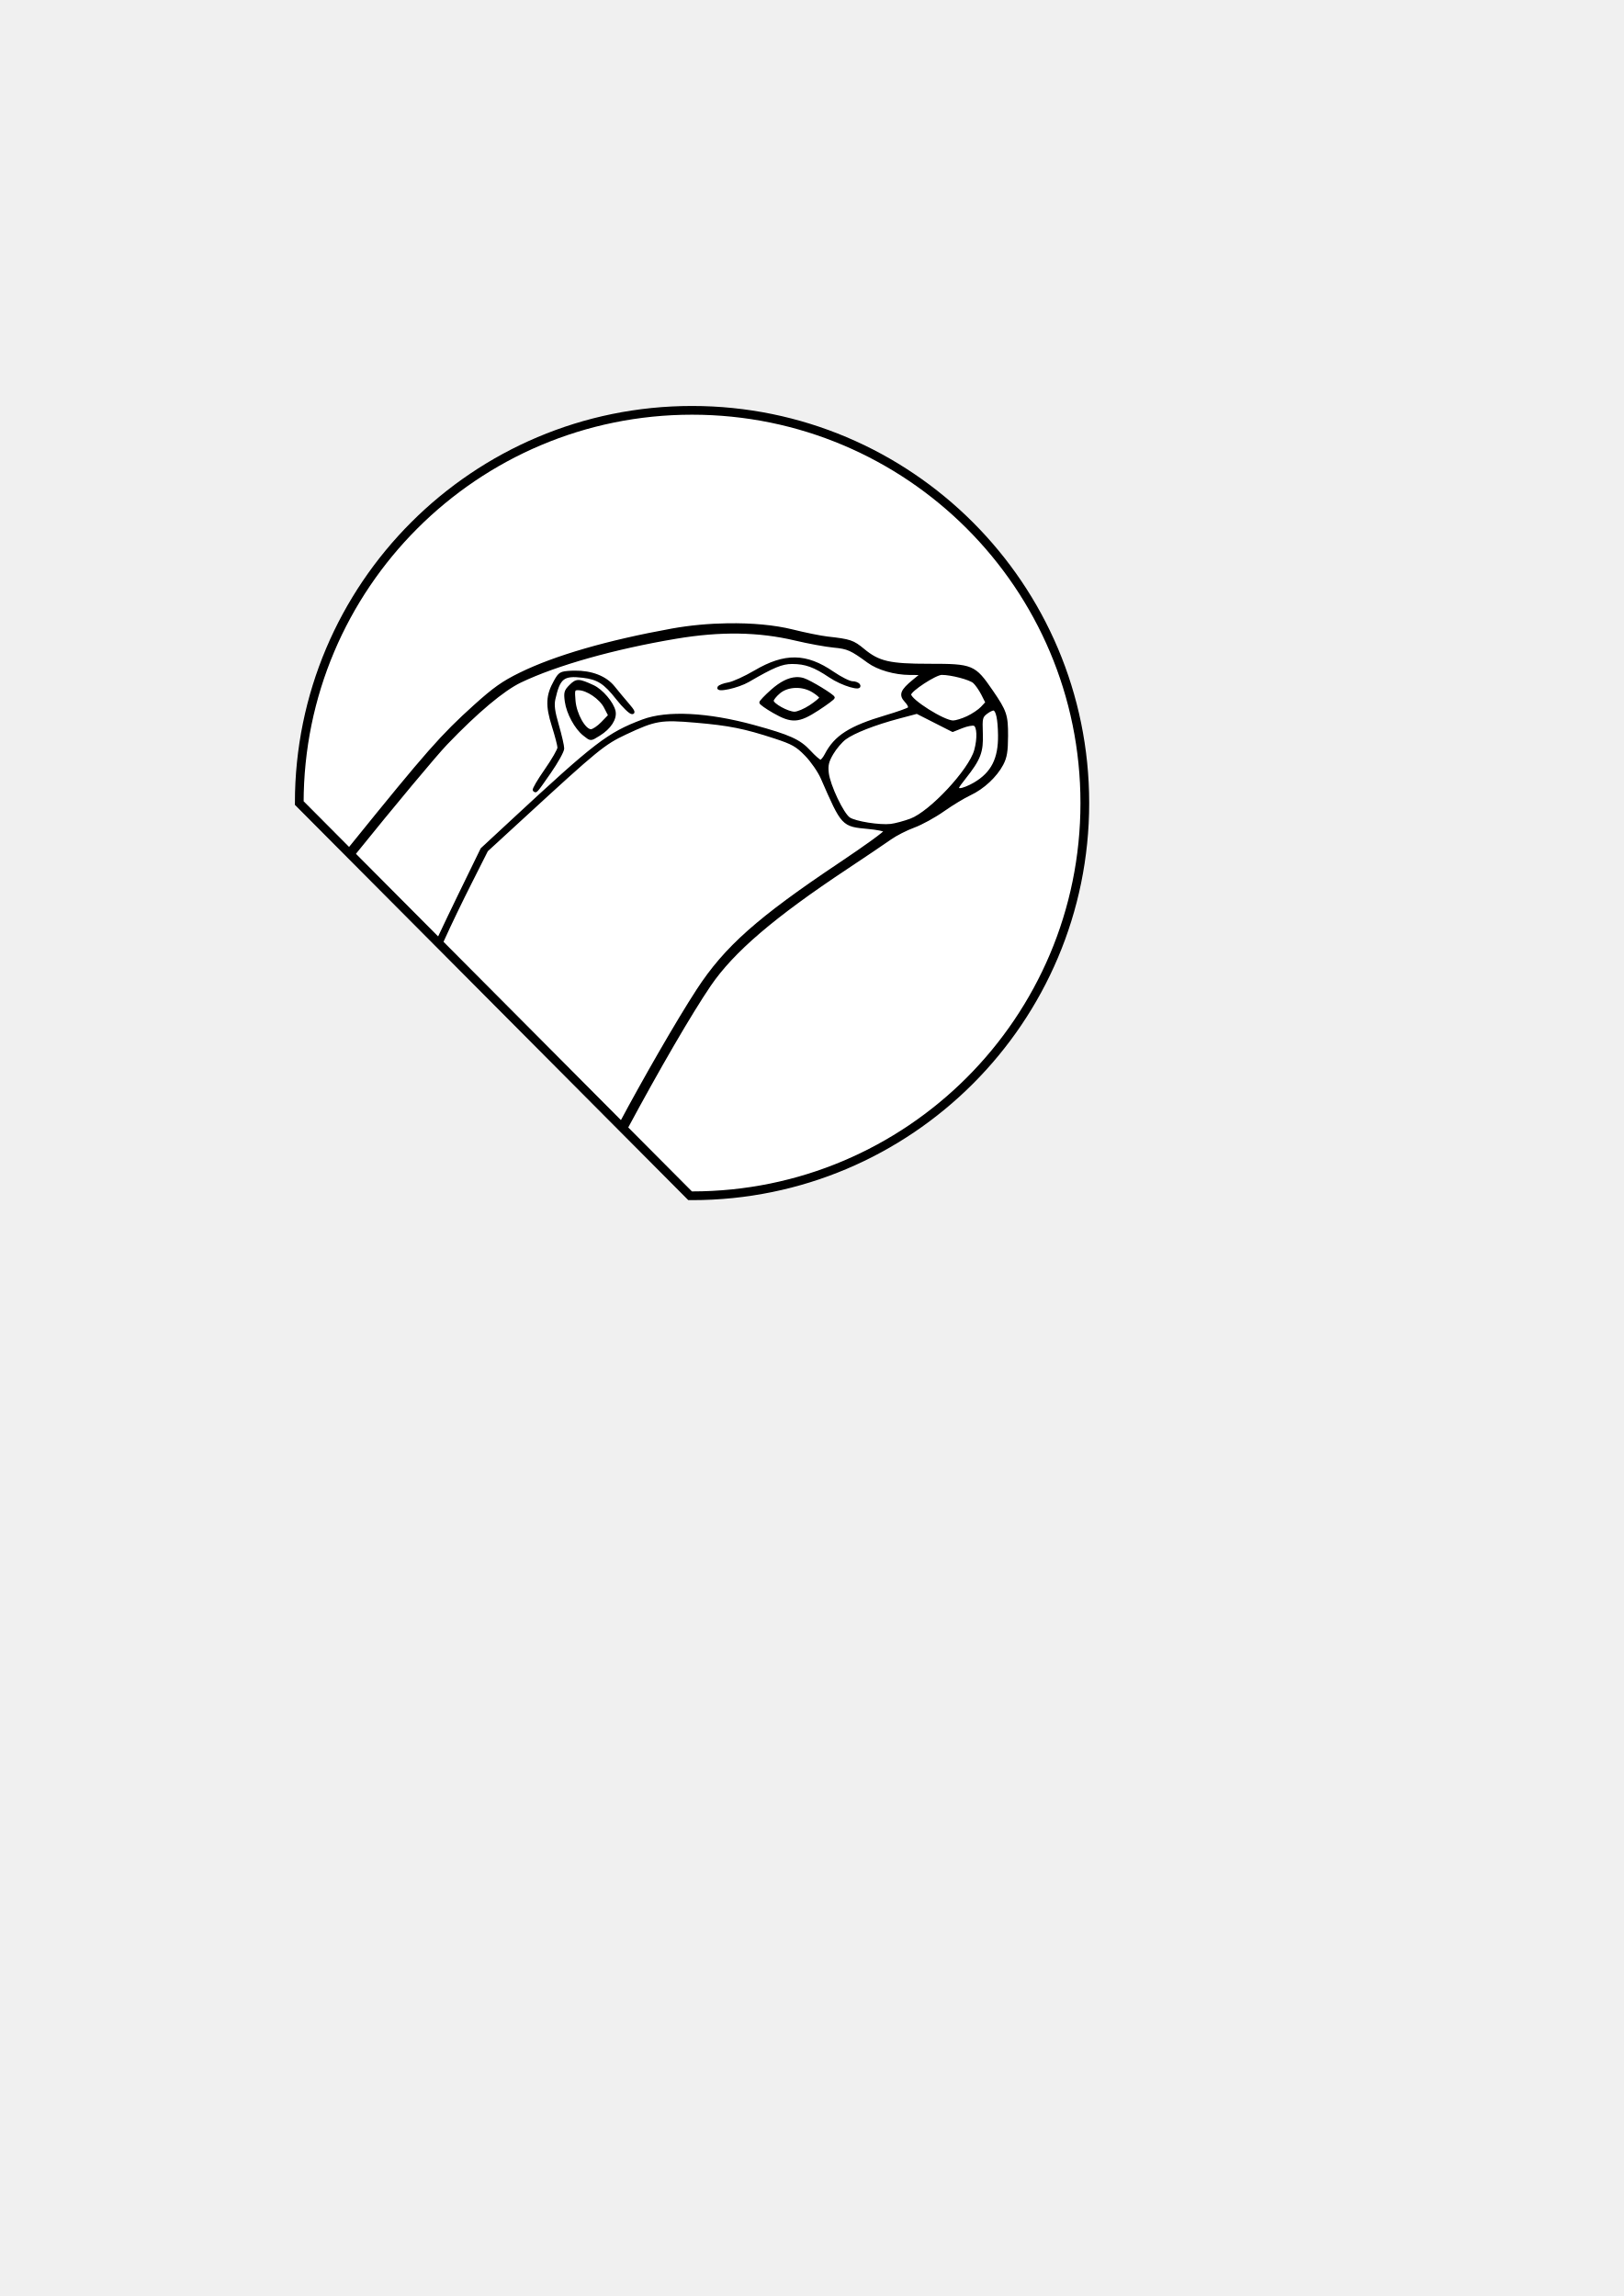
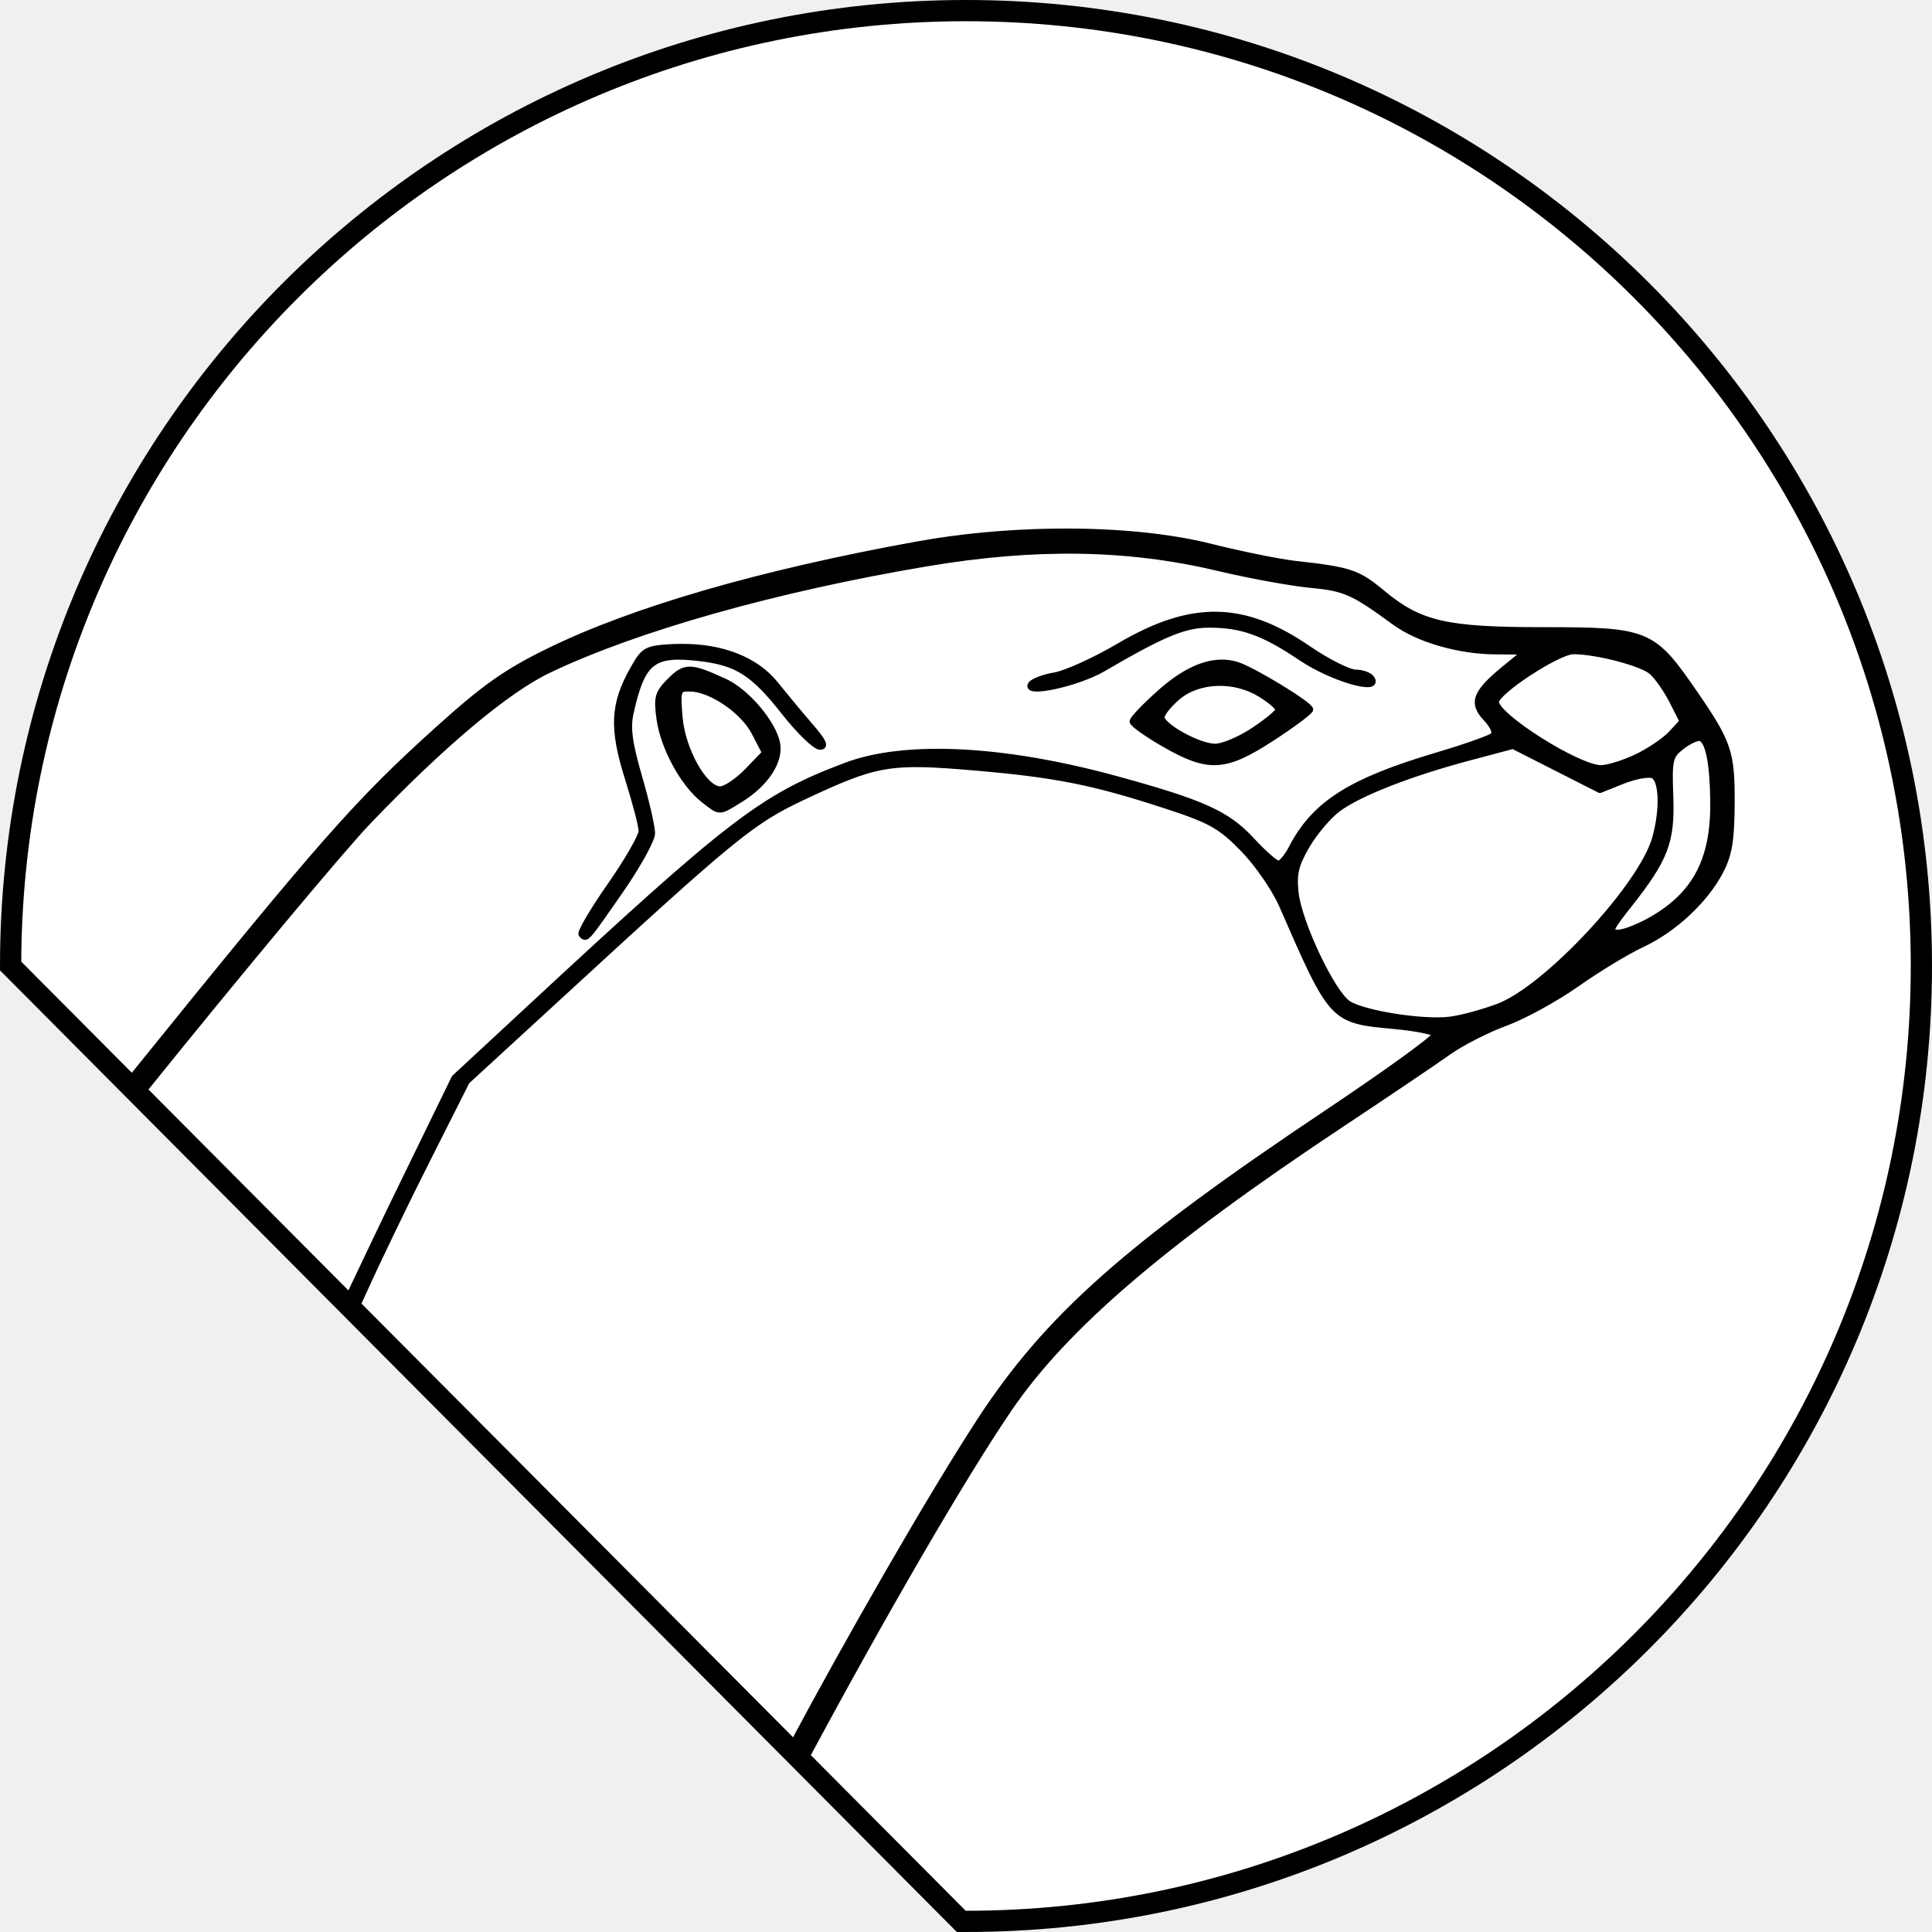
- <svg xmlns="http://www.w3.org/2000/svg" xmlns:ns1="http://www.openswatchbook.org/uri/2009/osb" width="744.094" height="1052.362" id="svg3945" version="1.1">
+ <svg xmlns="http://www.w3.org/2000/svg" xmlns:ns1="http://www.openswatchbook.org/uri/2009/osb" width="364" height="364" viewBox="0 0 364 364" id="svg3945" version="1.1">
  <defs id="defs3947">
    <linearGradient id="linearGradient5831" ns1:paint="solid">
      <stop style="stop-color:#000000;stop-opacity:1;" offset="0" id="stop5833" />
    </linearGradient>
  </defs>
-   <g id="layer1">
-     <path style="fill:#ffffff;stroke:#000000;stroke-width:4;stroke-linecap:butt;stroke-linejoin:miter;stroke-miterlimit:4;stroke-opacity:1;stroke-dasharray:none;fill-opacity:1" d="m 317.143,548.076 c 99.411,0 180,-80.589 180,-180 0,-99.411 -80.589,-180 -180,-180 -99.411,0 -180,80.589 -180,180 l 179.109,180 c 0.302,10e-4 0.588,0 0.891,0 z" id="path3791-1" />
-     <path style="fill:#000000;stroke:#000000;stroke-width:1.1;stroke-miterlimit:4;stroke-opacity:1;stroke-dasharray:none;stroke-linejoin:round;stroke-linecap:round" d="m 333.509,286.223 c -8.525,0.132 -17.328,0.926 -25.5,2.406 -29.521,5.347 -53.505,12.293 -69.5,20.125 -8.072,3.953 -12.121,6.832 -21,14.844 -15.038,13.569 -21.529,20.912 -56.5,64.188 -0.496,0.614 -0.829,1.026 -1.312,1.625 l 2.375,2.344 c 18.392,-22.814 37.489,-45.707 42.438,-50.875 14.004,-14.623 26.117,-24.788 34.031,-28.562 16.578,-7.905 42.888,-15.323 71.25,-20.094 20.423,-3.435 37.887,-3.157 54.719,0.844 6.05,1.438 13.97,2.877 17.594,3.219 6.448,0.609 7.962,1.294 15.812,7.031 4.461,3.26 12.091,5.458 19.031,5.5 l 5.562,0.031 -3.781,3.094 c -5.64,4.607 -6.379,6.538 -3.625,9.469 1.37,1.458 1.908,2.736 1.344,3.25 -0.515,0.469 -5.213,2.141 -10.438,3.688 -16.454,4.869 -23.223,9.171 -27.562,17.562 -0.819,1.584 -1.913,2.875 -2.438,2.875 -0.525,0 -2.802,-1.988 -5.031,-4.406 -4.617,-5.009 -9.254,-7.09 -25.594,-11.562 -21.096,-5.775 -39.702,-6.713 -50.812,-2.531 -15.867,5.972 -21.644,10.433 -60.156,46.188 l -13.656,12.656 -10.281,21.094 c -2.969,6.084 -6.482,13.46 -9.75,20.375 l 1.625,1.688 c 0.297,-0.657 0.923,-1.979 1.156,-2.5 2.59,-5.775 8.055,-17.113 12.156,-25.219 l 7.438,-14.75 17.219,-15.812 c 33.263,-30.593 36.432,-33.206 46.312,-37.844 13.683,-6.423 16.126,-6.843 32.156,-5.469 15.354,1.316 22.409,2.73 36.219,7.25 8.244,2.698 10.136,3.783 14.344,8.094 2.667,2.732 5.955,7.486 7.312,10.594 9.525,21.804 9.402,21.677 21.281,22.781 3.91,0.363 7.347,1.05 7.625,1.5 0.278,0.45 -8.849,7.074 -20.281,14.719 -37.776,25.258 -52.787,38.563 -65.562,58.156 -9.43,14.463 -25.32,42.251 -35.281,60.969 l 2.531,2.562 c 14.729,-27.425 29.559,-52.984 38.25,-65.75 10.585,-15.548 29.261,-31.516 62.781,-53.75 8.525,-5.655 17.525,-11.737 20,-13.5 2.475,-1.763 7.324,-4.234 10.781,-5.5 3.457,-1.266 9.532,-4.604 13.5,-7.406 3.968,-2.802 9.469,-6.125 12.219,-7.406 6.022,-2.805 11.892,-8.281 14.75,-13.719 1.673,-3.184 2.128,-5.836 2.156,-13 0.037,-9.472 -0.592,-11.306 -6.906,-20.5 -7.988,-11.633 -8.851,-12 -28.719,-12 -18.168,0 -23.124,-1.134 -30.125,-6.938 -4.769,-3.953 -6.057,-4.388 -16.562,-5.562 -2.964,-0.332 -10.164,-1.791 -16,-3.25 -8.145,-2.036 -18.633,-2.982 -29.594,-2.812 z m 30.844,15.656 c -5.665,-0.08 -11.516,1.888 -18.344,5.906 -4.563,2.686 -10.035,5.173 -12.156,5.531 -2.121,0.358 -4.136,1.13 -4.5,1.719 -1.244,2.012 8.807,-0.168 13.562,-2.938 11.502,-6.699 15.393,-8.312 20.062,-8.312 6.172,0 10.25,1.479 17.375,6.281 5.669,3.821 14.88,6.512 13.25,3.875 -0.392,-0.634 -1.753,-1.156 -3.031,-1.156 -1.279,0 -5.314,-2.019 -8.938,-4.5 -6.135,-4.201 -11.616,-6.327 -17.281,-6.406 z m -100.969,6.062 c -0.511,0.007 -1.041,0.001 -1.562,0.031 -5.004,0.288 -5.372,0.523 -7.5,4.312 -3.644,6.49 -3.855,11.073 -0.906,20.406 1.425,4.511 2.594,8.991 2.594,9.969 0,0.977 -2.69,5.645 -5.969,10.344 -3.279,4.699 -5.689,8.811 -5.344,9.156 0.962,0.962 0.775,1.168 7.219,-8.094 3.339,-4.798 6.094,-9.757 6.094,-11 0,-1.243 -1.103,-6.019 -2.438,-10.625 -1.859,-6.413 -2.237,-9.24 -1.594,-12.094 2.205,-9.778 4.156,-11.305 13.062,-10.25 7.022,0.832 10.064,2.801 15.844,10.156 2.825,3.595 5.87,6.531 6.75,6.531 1.163,0 0.666,-1.049 -1.781,-3.875 -1.851,-2.138 -4.845,-5.746 -6.656,-8 -3.665,-4.56 -10.144,-7.067 -17.812,-6.969 z m 168.188,0.844 c 4.411,0 12.926,2.239 14.781,3.875 1.021,0.901 2.761,3.379 3.844,5.5 l 1.938,3.844 -2.188,2.344 c -1.211,1.289 -4.163,3.278 -6.562,4.406 -2.399,1.128 -5.382,2.041 -6.625,2.031 -4.343,-0.035 -19.75,-9.767 -19.75,-12.469 0,-1.882 11.686,-9.531 14.562,-9.531 z m -66.688,2.125 c -3.393,0.158 -7.105,2.027 -11.156,5.625 -2.875,2.554 -5.219,5.009 -5.219,5.469 0,0.46 2.7,2.389 6,4.281 8.362,4.795 11.421,4.625 20.312,-1.156 3.944,-2.565 7.188,-4.993 7.188,-5.375 0,-0.912 -10.84,-7.515 -13.844,-8.438 -1.065,-0.327 -2.15,-0.459 -3.281,-0.406 z m -99.688,1.312 c -1.433,-0.031 -2.408,0.689 -3.812,2.094 -2.341,2.341 -2.558,3.151 -2,7.219 0.73,5.323 4.465,12.21 8.25,15.188 3.215,2.529 2.881,2.526 6.969,0 4.901,-3.029 7.689,-7.328 6.938,-10.75 -0.838,-3.817 -5.752,-9.588 -9.75,-11.438 -3.255,-1.505 -5.161,-2.282 -6.594,-2.312 z m 99.312,2.531 c 2.782,-0.091 5.672,0.609 8.125,2.125 1.852,1.145 3.375,2.453 3.375,2.906 0,0.453 -2.118,2.204 -4.688,3.906 -2.569,1.702 -5.832,3.075 -7.25,3.062 -3.113,-0.028 -10.062,-3.866 -10.062,-5.562 0,-0.668 1.37,-2.389 3.062,-3.812 1.973,-1.661 4.655,-2.534 7.438,-2.625 z m -100.125,1.062 c 0.218,-0.015 0.467,-0.002 0.75,0 3.941,0.027 10.035,4.174 12.156,8.281 l 1.969,3.812 -3.312,3.438 c -1.831,1.889 -4.141,3.438 -5.125,3.438 -2.948,0 -7.114,-7.403 -7.625,-13.562 -0.377,-4.54 -0.341,-5.298 1.188,-5.406 z m 190.844,9.312 c 0.096,-0.006 0.183,-0.021 0.25,0 1.488,0.46 2.328,4.475 2.438,11.75 0.165,10.929 -3.202,17.528 -11.312,22.281 -2.457,1.44 -5.41,2.625 -6.562,2.625 -1.87,0 -1.654,-0.565 2,-5.188 6.881,-8.705 8.13,-11.936 7.812,-20.469 -0.259,-6.952 -0.098,-7.651 2.188,-9.406 1.186,-0.911 2.515,-1.553 3.188,-1.594 z m -35.031,1.5 8.188,4.156 8.188,4.156 4.219,-1.688 c 2.315,-0.926 4.893,-1.411 5.719,-1.094 1.773,0.68 1.996,6.314 0.469,11.812 -2.514,9.053 -20.503,28.36 -29.562,31.75 -2.99,1.119 -7.131,2.233 -9.188,2.469 -5.135,0.589 -16.223,-1.172 -19.062,-3.031 -3.011,-1.971 -9.262,-15.126 -9.906,-20.844 -0.4,-3.548 -0.001,-5.309 2.125,-8.938 1.456,-2.484 4.1,-5.595 5.875,-6.906 3.985,-2.944 13.578,-6.699 24.594,-9.625 l 8.344,-2.219 z" id="path3964" />
+   <g id="layer1" transform="translate(-135.1429,-186.0762)">
+     <path style="fill:#ffffff;fill-opacity:1;stroke:#000000;stroke-width:4;stroke-linecap:butt;stroke-linejoin:miter;stroke-miterlimit:4;stroke-opacity:1;stroke-dasharray:none" d="m 317.143,548.076 c 99.411,0 180,-80.589 180,-180 0,-99.411 -80.589,-180 -180,-180 -99.411,0 -180,80.589 -180,180 l 179.109,180 c 0.302,10e-4 0.588,0 0.891,0 z" id="path3791-1" />
+     <path style="fill:#000000;stroke:#000000;stroke-width:1.1;stroke-linecap:round;stroke-linejoin:round;stroke-miterlimit:4;stroke-opacity:1;stroke-dasharray:none" d="m 333.509,286.223 c -8.525,0.132 -17.328,0.926 -25.5,2.406 -29.521,5.347 -53.505,12.293 -69.5,20.125 -8.072,3.953 -12.121,6.832 -21,14.844 -15.038,13.569 -21.529,20.912 -56.5,64.188 -0.496,0.614 -0.829,1.026 -1.312,1.625 l 2.375,2.344 c 18.392,-22.814 37.489,-45.707 42.438,-50.875 14.004,-14.623 26.117,-24.788 34.031,-28.562 16.578,-7.905 42.888,-15.323 71.25,-20.094 20.423,-3.435 37.887,-3.157 54.719,0.844 6.05,1.438 13.97,2.877 17.594,3.219 6.448,0.609 7.962,1.294 15.812,7.031 4.461,3.26 12.091,5.458 19.031,5.5 l 5.562,0.031 -3.781,3.094 c -5.64,4.607 -6.379,6.538 -3.625,9.469 1.37,1.458 1.908,2.736 1.344,3.25 -0.515,0.469 -5.213,2.141 -10.438,3.688 -16.454,4.869 -23.223,9.171 -27.562,17.562 -0.819,1.584 -1.913,2.875 -2.438,2.875 -0.525,0 -2.802,-1.988 -5.031,-4.406 -4.617,-5.009 -9.254,-7.09 -25.594,-11.562 -21.096,-5.775 -39.702,-6.713 -50.812,-2.531 -15.867,5.972 -21.644,10.433 -60.156,46.188 l -13.656,12.656 -10.281,21.094 c -2.969,6.084 -6.482,13.46 -9.75,20.375 l 1.625,1.688 c 0.297,-0.657 0.923,-1.979 1.156,-2.5 2.59,-5.775 8.055,-17.113 12.156,-25.219 l 7.438,-14.75 17.219,-15.812 c 33.263,-30.593 36.432,-33.206 46.312,-37.844 13.683,-6.423 16.126,-6.843 32.156,-5.469 15.354,1.316 22.409,2.73 36.219,7.25 8.244,2.698 10.136,3.783 14.344,8.094 2.667,2.732 5.955,7.486 7.312,10.594 9.525,21.804 9.402,21.677 21.281,22.781 3.91,0.363 7.347,1.05 7.625,1.5 0.278,0.45 -8.849,7.074 -20.281,14.719 -37.776,25.258 -52.787,38.563 -65.562,58.156 -9.43,14.463 -25.32,42.251 -35.281,60.969 l 2.531,2.562 c 14.729,-27.425 29.559,-52.984 38.25,-65.75 10.585,-15.548 29.261,-31.516 62.781,-53.75 8.525,-5.655 17.525,-11.737 20,-13.5 2.475,-1.763 7.324,-4.234 10.781,-5.5 3.457,-1.266 9.532,-4.604 13.5,-7.406 3.968,-2.802 9.469,-6.125 12.219,-7.406 6.022,-2.805 11.892,-8.281 14.75,-13.719 1.673,-3.184 2.128,-5.836 2.156,-13 0.037,-9.472 -0.592,-11.306 -6.906,-20.5 -7.988,-11.633 -8.851,-12 -28.719,-12 -18.168,0 -23.124,-1.134 -30.125,-6.938 -4.769,-3.953 -6.057,-4.388 -16.562,-5.562 -2.964,-0.332 -10.164,-1.791 -16,-3.25 -8.145,-2.036 -18.633,-2.982 -29.594,-2.812 z m 30.844,15.656 c -5.665,-0.08 -11.516,1.888 -18.344,5.906 -4.563,2.686 -10.035,5.173 -12.156,5.531 -2.121,0.358 -4.136,1.13 -4.5,1.719 -1.244,2.012 8.807,-0.168 13.562,-2.938 11.502,-6.699 15.393,-8.312 20.062,-8.312 6.172,0 10.25,1.479 17.375,6.281 5.669,3.821 14.88,6.512 13.25,3.875 -0.392,-0.634 -1.753,-1.156 -3.031,-1.156 -1.279,0 -5.314,-2.019 -8.938,-4.5 -6.135,-4.201 -11.616,-6.327 -17.281,-6.406 z m -100.969,6.062 c -0.511,0.007 -1.041,0.001 -1.562,0.031 -5.004,0.288 -5.372,0.523 -7.5,4.312 -3.644,6.49 -3.855,11.073 -0.906,20.406 1.425,4.511 2.594,8.991 2.594,9.969 0,0.977 -2.69,5.645 -5.969,10.344 -3.279,4.699 -5.689,8.811 -5.344,9.156 0.962,0.962 0.775,1.168 7.219,-8.094 3.339,-4.798 6.094,-9.757 6.094,-11 0,-1.243 -1.103,-6.019 -2.438,-10.625 -1.859,-6.413 -2.237,-9.24 -1.594,-12.094 2.205,-9.778 4.156,-11.305 13.062,-10.25 7.022,0.832 10.064,2.801 15.844,10.156 2.825,3.595 5.87,6.531 6.75,6.531 1.163,0 0.666,-1.049 -1.781,-3.875 -1.851,-2.138 -4.845,-5.746 -6.656,-8 -3.665,-4.56 -10.144,-7.067 -17.812,-6.969 z m 168.188,0.844 c 4.411,0 12.926,2.239 14.781,3.875 1.021,0.901 2.761,3.379 3.844,5.5 l 1.938,3.844 -2.188,2.344 c -1.211,1.289 -4.163,3.278 -6.562,4.406 -2.399,1.128 -5.382,2.041 -6.625,2.031 -4.343,-0.035 -19.75,-9.767 -19.75,-12.469 0,-1.882 11.686,-9.531 14.562,-9.531 z m -66.688,2.125 c -3.393,0.158 -7.105,2.027 -11.156,5.625 -2.875,2.554 -5.219,5.009 -5.219,5.469 0,0.46 2.7,2.389 6,4.281 8.362,4.795 11.421,4.625 20.312,-1.156 3.944,-2.565 7.188,-4.993 7.188,-5.375 0,-0.912 -10.84,-7.515 -13.844,-8.438 -1.065,-0.327 -2.15,-0.459 -3.281,-0.406 z m -99.688,1.312 c -1.433,-0.031 -2.408,0.689 -3.812,2.094 -2.341,2.341 -2.558,3.151 -2,7.219 0.73,5.323 4.465,12.21 8.25,15.188 3.215,2.529 2.881,2.526 6.969,0 4.901,-3.029 7.689,-7.328 6.938,-10.75 -0.838,-3.817 -5.752,-9.588 -9.75,-11.438 -3.255,-1.505 -5.161,-2.282 -6.594,-2.312 z m 99.312,2.531 c 2.782,-0.091 5.672,0.609 8.125,2.125 1.852,1.145 3.375,2.453 3.375,2.906 0,0.453 -2.118,2.204 -4.688,3.906 -2.569,1.702 -5.832,3.075 -7.25,3.062 -3.113,-0.028 -10.062,-3.866 -10.062,-5.562 0,-0.668 1.37,-2.389 3.062,-3.812 1.973,-1.661 4.655,-2.534 7.438,-2.625 z m -100.125,1.062 c 0.218,-0.015 0.467,-0.002 0.75,0 3.941,0.027 10.035,4.174 12.156,8.281 l 1.969,3.812 -3.312,3.438 c -1.831,1.889 -4.141,3.438 -5.125,3.438 -2.948,0 -7.114,-7.403 -7.625,-13.562 -0.377,-4.54 -0.341,-5.298 1.188,-5.406 z m 190.844,9.312 c 0.096,-0.006 0.183,-0.021 0.25,0 1.488,0.46 2.328,4.475 2.438,11.75 0.165,10.929 -3.202,17.528 -11.312,22.281 -2.457,1.44 -5.41,2.625 -6.562,2.625 -1.87,0 -1.654,-0.565 2,-5.188 6.881,-8.705 8.13,-11.936 7.812,-20.469 -0.259,-6.952 -0.098,-7.651 2.188,-9.406 1.186,-0.911 2.515,-1.553 3.188,-1.594 z m -35.031,1.5 8.188,4.156 8.188,4.156 4.219,-1.688 c 2.315,-0.926 4.893,-1.411 5.719,-1.094 1.773,0.68 1.996,6.314 0.469,11.812 -2.514,9.053 -20.503,28.36 -29.562,31.75 -2.99,1.119 -7.131,2.233 -9.188,2.469 -5.135,0.589 -16.223,-1.172 -19.062,-3.031 -3.011,-1.971 -9.262,-15.126 -9.906,-20.844 -0.4,-3.548 -0.001,-5.309 2.125,-8.938 1.456,-2.484 4.1,-5.595 5.875,-6.906 3.985,-2.944 13.578,-6.699 24.594,-9.625 l 8.344,-2.219 z" id="path3964" />
  </g>
</svg>
